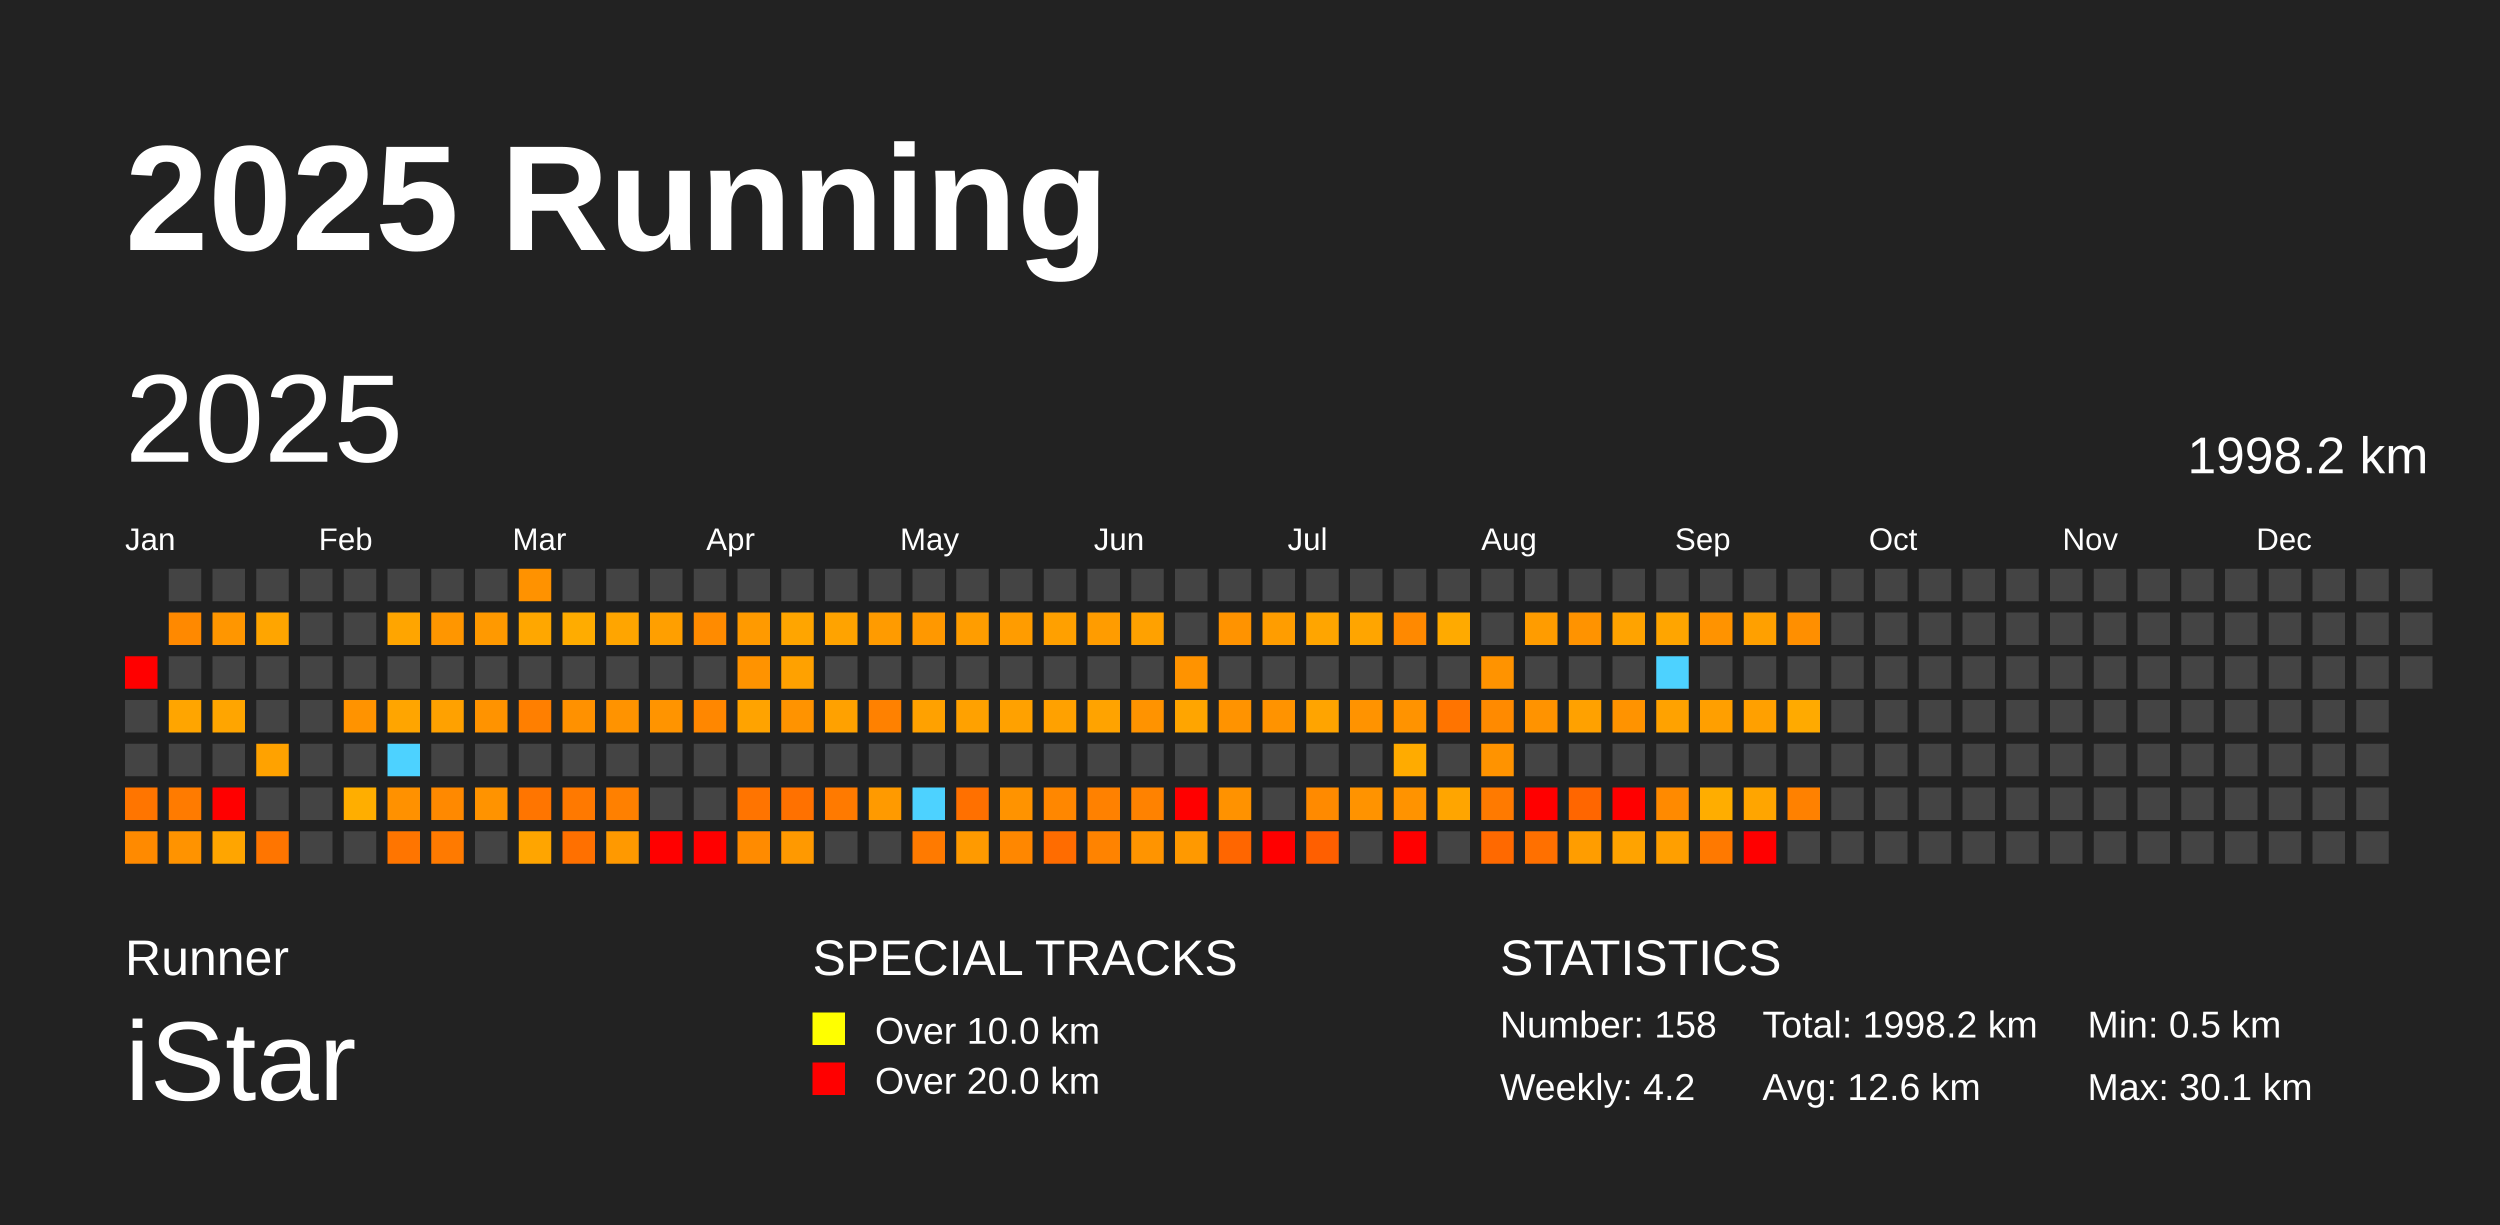
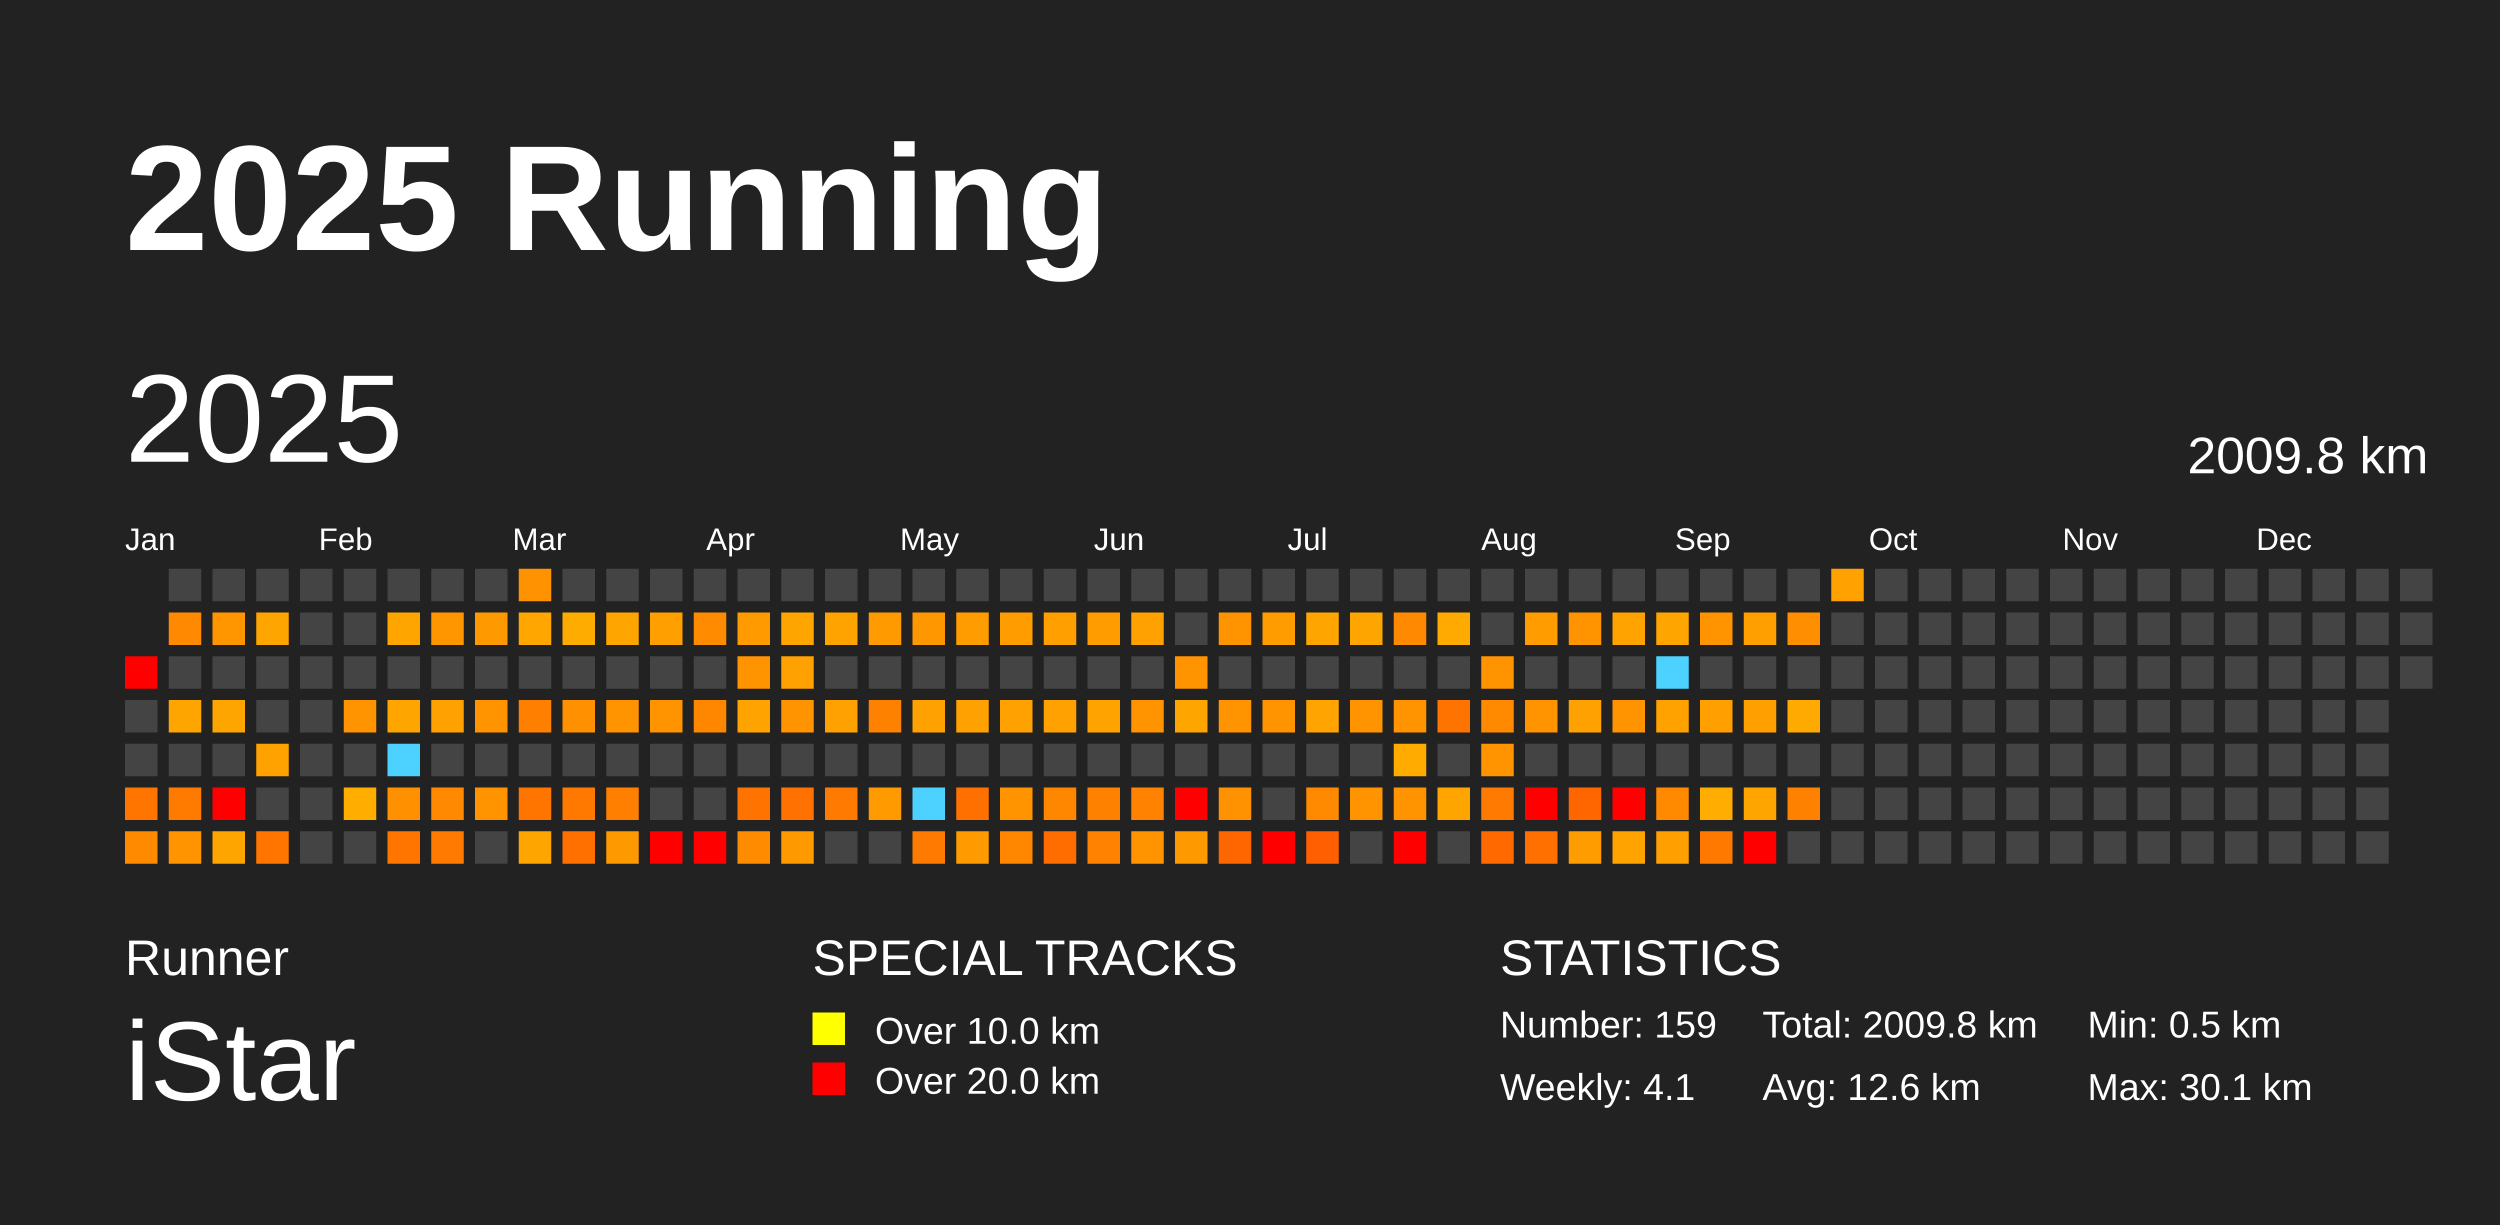
<svg xmlns="http://www.w3.org/2000/svg" baseProfile="full" height="98mm" version="1.1" viewBox="0,0,200,98" width="200mm">
  <defs />
  <rect fill="#222222" height="98" width="200" x="0" y="0" />
  <text fill="#FFFFFF" style="font-size:12px; font-family:Arial; font-weight:bold;" x="10" y="20">2025 Running</text>
  <text fill="#FFFFFF" style="font-size:4px; font-family:Arial" x="10" y="78">Runner</text>
  <text fill="#FFFFFF" style="font-size:9px; font-family:Arial" x="10" y="88">iStar</text>
  <text fill="#FFFFFF" style="font-size:4px; font-family:Arial" x="65" y="78">SPECIAL TRACKS</text>
  <rect fill="yellow" height="2.6" width="2.6" x="65" y="81" />
  <text fill="#FFFFFF" style="font-size:3px; font-family:Arial" x="70" y="83.5">Over 10.0 km</text>
  <rect fill="red" height="2.6" width="2.6" x="65" y="85" />
  <text fill="#FFFFFF" style="font-size:3px; font-family:Arial" x="70" y="87.5">Over 20.0 km</text>
  <text fill="#FFFFFF" style="font-size:4px; font-family:Arial" x="120" y="78">STATISTICS</text>
-   <text fill="#FFFFFF" style="font-size:3px; font-family:Arial" x="120" y="83">Number: 158</text>
-   <text fill="#FFFFFF" style="font-size:3px; font-family:Arial" x="120" y="88">Weekly: 4.2</text>
-   <text fill="#FFFFFF" style="font-size:3px; font-family:Arial" x="141" y="83">Total: 1998.2 km</text>
+   <text fill="#FFFFFF" style="font-size:3px; font-family:Arial" x="120" y="83">Number: 159</text>
+   <text fill="#FFFFFF" style="font-size:3px; font-family:Arial" x="120" y="88">Weekly: 4.1</text>
+   <text fill="#FFFFFF" style="font-size:3px; font-family:Arial" x="141" y="83">Total: 2009.8 km</text>
  <text fill="#FFFFFF" style="font-size:3px; font-family:Arial" x="141" y="88">Avg: 12.6 km</text>
  <text fill="#FFFFFF" style="font-size:3px; font-family:Arial" x="167" y="83">Min: 0.5 km</text>
  <text fill="#FFFFFF" style="font-size:3px; font-family:Arial" x="167" y="88">Max: 30.1 km</text>
  <text dominant-baseline="hanging" fill="#FFFFFF" style="font-size:10.0px; font-family:Arial;" x="10" y="30">2025</text>
-   <text dominant-baseline="hanging" fill="#FFFFFF" style="font-size:4.125px; font-family:Arial;" x="175" y="35">1998.2 km</text>
+   <text dominant-baseline="hanging" fill="#FFFFFF" style="font-size:4.125px; font-family:Arial;" x="175" y="35">2009.8 km</text>
  <text fill="#FFFFFF" style="font-size:2.5px; font-family:Arial" x="10.0" y="44">Jan</text>
  <text fill="#FFFFFF" style="font-size:2.5px; font-family:Arial" x="25.5" y="44">Feb</text>
  <text fill="#FFFFFF" style="font-size:2.5px; font-family:Arial" x="41.0" y="44">Mar</text>
  <text fill="#FFFFFF" style="font-size:2.5px; font-family:Arial" x="56.5" y="44">Apr</text>
  <text fill="#FFFFFF" style="font-size:2.5px; font-family:Arial" x="72.0" y="44">May</text>
  <text fill="#FFFFFF" style="font-size:2.5px; font-family:Arial" x="87.5" y="44">Jun</text>
  <text fill="#FFFFFF" style="font-size:2.5px; font-family:Arial" x="103.0" y="44">Jul</text>
  <text fill="#FFFFFF" style="font-size:2.5px; font-family:Arial" x="118.5" y="44">Aug</text>
  <text fill="#FFFFFF" style="font-size:2.5px; font-family:Arial" x="134.0" y="44">Sep</text>
  <text fill="#FFFFFF" style="font-size:2.5px; font-family:Arial" x="149.5" y="44">Oct</text>
  <text fill="#FFFFFF" style="font-size:2.5px; font-family:Arial" x="165.0" y="44">Nov</text>
  <text fill="#FFFFFF" style="font-size:2.5px; font-family:Arial" x="180.5" y="44">Dec</text>
  <rect fill="red" height="2.6" width="2.6" x="10.0" y="52.5" />
  <rect fill="#444444" height="2.6" width="2.6" x="10.0" y="56.0" />
  <rect fill="#444444" height="2.6" width="2.6" x="10.0" y="59.5" />
  <rect fill="#ff7500" height="2.6" width="2.6" x="10.0" y="63.0" />
  <rect fill="#ff8a00" height="2.6" width="2.6" x="10.0" y="66.5" />
  <rect fill="#444444" height="2.6" width="2.6" x="13.5" y="45.5" />
  <rect fill="#ff8900" height="2.6" width="2.6" x="13.5" y="49.0" />
  <rect fill="#444444" height="2.6" width="2.6" x="13.5" y="52.5" />
  <rect fill="#ffa500" height="2.6" width="2.6" x="13.5" y="56.0" />
  <rect fill="#444444" height="2.6" width="2.6" x="13.5" y="59.5" />
  <rect fill="#ff7b00" height="2.6" width="2.6" x="13.5" y="63.0" />
  <rect fill="#ff9300" height="2.6" width="2.6" x="13.5" y="66.5" />
  <rect fill="#444444" height="2.6" width="2.6" x="17.0" y="45.5" />
  <rect fill="#ff9600" height="2.6" width="2.6" x="17.0" y="49.0" />
  <rect fill="#444444" height="2.6" width="2.6" x="17.0" y="52.5" />
  <rect fill="#ffa500" height="2.6" width="2.6" x="17.0" y="56.0" />
  <rect fill="#444444" height="2.6" width="2.6" x="17.0" y="59.5" />
  <rect fill="red" height="2.6" width="2.6" x="17.0" y="63.0" />
  <rect fill="#ffa500" height="2.6" width="2.6" x="17.0" y="66.5" />
  <rect fill="#444444" height="2.6" width="2.6" x="20.5" y="45.5" />
  <rect fill="#ffa500" height="2.6" width="2.6" x="20.5" y="49.0" />
  <rect fill="#444444" height="2.6" width="2.6" x="20.5" y="52.5" />
  <rect fill="#444444" height="2.6" width="2.6" x="20.5" y="56.0" />
  <rect fill="#ffa200" height="2.6" width="2.6" x="20.5" y="59.5" />
  <rect fill="#444444" height="2.6" width="2.6" x="20.5" y="63.0" />
  <rect fill="#ff7500" height="2.6" width="2.6" x="20.5" y="66.5" />
  <rect fill="#444444" height="2.6" width="2.6" x="24.0" y="45.5" />
  <rect fill="#444444" height="2.6" width="2.6" x="24.0" y="49.0" />
  <rect fill="#444444" height="2.6" width="2.6" x="24.0" y="52.5" />
  <rect fill="#444444" height="2.6" width="2.6" x="24.0" y="56.0" />
  <rect fill="#444444" height="2.6" width="2.6" x="24.0" y="59.5" />
  <rect fill="#444444" height="2.6" width="2.6" x="24.0" y="63.0" />
  <rect fill="#444444" height="2.6" width="2.6" x="24.0" y="66.5" />
  <rect fill="#444444" height="2.6" width="2.6" x="27.5" y="45.5" />
  <rect fill="#444444" height="2.6" width="2.6" x="27.5" y="49.0" />
  <rect fill="#444444" height="2.6" width="2.6" x="27.5" y="52.5" />
  <rect fill="#ff9300" height="2.6" width="2.6" x="27.5" y="56.0" />
  <rect fill="#444444" height="2.6" width="2.6" x="27.5" y="59.5" />
  <rect fill="#ffae00" height="2.6" width="2.6" x="27.5" y="63.0" />
  <rect fill="#444444" height="2.6" width="2.6" x="27.5" y="66.5" />
  <rect fill="#444444" height="2.6" width="2.6" x="31.0" y="45.5" />
  <rect fill="#ffa500" height="2.6" width="2.6" x="31.0" y="49.0" />
  <rect fill="#444444" height="2.6" width="2.6" x="31.0" y="52.5" />
  <rect fill="#ffa500" height="2.6" width="2.6" x="31.0" y="56.0" />
  <rect fill="#4dd2ff" height="2.6" width="2.6" x="31.0" y="59.5" />
  <rect fill="#ff9100" height="2.6" width="2.6" x="31.0" y="63.0" />
  <rect fill="#ff7500" height="2.6" width="2.6" x="31.0" y="66.5" />
  <rect fill="#444444" height="2.6" width="2.6" x="34.5" y="45.5" />
  <rect fill="#ff9600" height="2.6" width="2.6" x="34.5" y="49.0" />
  <rect fill="#444444" height="2.6" width="2.6" x="34.5" y="52.5" />
  <rect fill="#ffa100" height="2.6" width="2.6" x="34.5" y="56.0" />
  <rect fill="#444444" height="2.6" width="2.6" x="34.5" y="59.5" />
  <rect fill="#ff8900" height="2.6" width="2.6" x="34.5" y="63.0" />
  <rect fill="#ff7a00" height="2.6" width="2.6" x="34.5" y="66.5" />
  <rect fill="#444444" height="2.6" width="2.6" x="38.0" y="45.5" />
  <rect fill="#ff9900" height="2.6" width="2.6" x="38.0" y="49.0" />
  <rect fill="#444444" height="2.6" width="2.6" x="38.0" y="52.5" />
  <rect fill="#ff9300" height="2.6" width="2.6" x="38.0" y="56.0" />
  <rect fill="#444444" height="2.6" width="2.6" x="38.0" y="59.5" />
  <rect fill="#ff9300" height="2.6" width="2.6" x="38.0" y="63.0" />
  <rect fill="#444444" height="2.6" width="2.6" x="38.0" y="66.5" />
  <rect fill="#ff9200" height="2.6" width="2.6" x="41.5" y="45.5" />
  <rect fill="#ffa700" height="2.6" width="2.6" x="41.5" y="49.0" />
  <rect fill="#444444" height="2.6" width="2.6" x="41.5" y="52.5" />
  <rect fill="#ff7f00" height="2.6" width="2.6" x="41.5" y="56.0" />
  <rect fill="#444444" height="2.6" width="2.6" x="41.5" y="59.5" />
  <rect fill="#ff7500" height="2.6" width="2.6" x="41.5" y="63.0" />
  <rect fill="#ffa500" height="2.6" width="2.6" x="41.5" y="66.5" />
  <rect fill="#444444" height="2.6" width="2.6" x="45.0" y="45.5" />
  <rect fill="#ffac00" height="2.6" width="2.6" x="45.0" y="49.0" />
  <rect fill="#444444" height="2.6" width="2.6" x="45.0" y="52.5" />
  <rect fill="#ff9100" height="2.6" width="2.6" x="45.0" y="56.0" />
  <rect fill="#444444" height="2.6" width="2.6" x="45.0" y="59.5" />
  <rect fill="#ff7900" height="2.6" width="2.6" x="45.0" y="63.0" />
  <rect fill="#ff7000" height="2.6" width="2.6" x="45.0" y="66.5" />
  <rect fill="#444444" height="2.6" width="2.6" x="48.5" y="45.5" />
  <rect fill="#ffa500" height="2.6" width="2.6" x="48.5" y="49.0" />
  <rect fill="#444444" height="2.6" width="2.6" x="48.5" y="52.5" />
  <rect fill="#ff9300" height="2.6" width="2.6" x="48.5" y="56.0" />
  <rect fill="#444444" height="2.6" width="2.6" x="48.5" y="59.5" />
  <rect fill="#ff8000" height="2.6" width="2.6" x="48.5" y="63.0" />
  <rect fill="#ff9900" height="2.6" width="2.6" x="48.5" y="66.5" />
  <rect fill="#444444" height="2.6" width="2.6" x="52.0" y="45.5" />
  <rect fill="#ff9f00" height="2.6" width="2.6" x="52.0" y="49.0" />
  <rect fill="#444444" height="2.6" width="2.6" x="52.0" y="52.5" />
  <rect fill="#ff9400" height="2.6" width="2.6" x="52.0" y="56.0" />
  <rect fill="#444444" height="2.6" width="2.6" x="52.0" y="59.5" />
  <rect fill="#444444" height="2.6" width="2.6" x="52.0" y="63.0" />
  <rect fill="red" height="2.6" width="2.6" x="52.0" y="66.5" />
  <rect fill="#444444" height="2.6" width="2.6" x="55.5" y="45.5" />
  <rect fill="#ff8b00" height="2.6" width="2.6" x="55.5" y="49.0" />
  <rect fill="#444444" height="2.6" width="2.6" x="55.5" y="52.5" />
  <rect fill="#ff8700" height="2.6" width="2.6" x="55.5" y="56.0" />
  <rect fill="#444444" height="2.6" width="2.6" x="55.5" y="59.5" />
  <rect fill="#444444" height="2.6" width="2.6" x="55.5" y="63.0" />
  <rect fill="red" height="2.6" width="2.6" x="55.5" y="66.5" />
  <rect fill="#444444" height="2.6" width="2.6" x="59.0" y="45.5" />
  <rect fill="#ff9a00" height="2.6" width="2.6" x="59.0" y="49.0" />
  <rect fill="#ff9300" height="2.6" width="2.6" x="59.0" y="52.5" />
  <rect fill="#ffa300" height="2.6" width="2.6" x="59.0" y="56.0" />
  <rect fill="#444444" height="2.6" width="2.6" x="59.0" y="59.5" />
  <rect fill="#ff7400" height="2.6" width="2.6" x="59.0" y="63.0" />
  <rect fill="#ff8b00" height="2.6" width="2.6" x="59.0" y="66.5" />
  <rect fill="#444444" height="2.6" width="2.6" x="62.5" y="45.5" />
  <rect fill="#ffa500" height="2.6" width="2.6" x="62.5" y="49.0" />
  <rect fill="#ffa100" height="2.6" width="2.6" x="62.5" y="52.5" />
  <rect fill="#ff9300" height="2.6" width="2.6" x="62.5" y="56.0" />
  <rect fill="#444444" height="2.6" width="2.6" x="62.5" y="59.5" />
  <rect fill="#ff7100" height="2.6" width="2.6" x="62.5" y="63.0" />
  <rect fill="#ff9900" height="2.6" width="2.6" x="62.5" y="66.5" />
  <rect fill="#444444" height="2.6" width="2.6" x="66.0" y="45.5" />
  <rect fill="#ffa300" height="2.6" width="2.6" x="66.0" y="49.0" />
  <rect fill="#444444" height="2.6" width="2.6" x="66.0" y="52.5" />
  <rect fill="#ffa100" height="2.6" width="2.6" x="66.0" y="56.0" />
  <rect fill="#444444" height="2.6" width="2.6" x="66.0" y="59.5" />
  <rect fill="#ff7a00" height="2.6" width="2.6" x="66.0" y="63.0" />
  <rect fill="#444444" height="2.6" width="2.6" x="66.0" y="66.5" />
  <rect fill="#444444" height="2.6" width="2.6" x="69.5" y="45.5" />
  <rect fill="#ff9b00" height="2.6" width="2.6" x="69.5" y="49.0" />
  <rect fill="#444444" height="2.6" width="2.6" x="69.5" y="52.5" />
  <rect fill="#ff8100" height="2.6" width="2.6" x="69.5" y="56.0" />
  <rect fill="#444444" height="2.6" width="2.6" x="69.5" y="59.5" />
  <rect fill="#ff9a00" height="2.6" width="2.6" x="69.5" y="63.0" />
  <rect fill="#444444" height="2.6" width="2.6" x="69.5" y="66.5" />
  <rect fill="#444444" height="2.6" width="2.6" x="73.0" y="45.5" />
  <rect fill="#ff9800" height="2.6" width="2.6" x="73.0" y="49.0" />
  <rect fill="#444444" height="2.6" width="2.6" x="73.0" y="52.5" />
  <rect fill="#ffa100" height="2.6" width="2.6" x="73.0" y="56.0" />
  <rect fill="#444444" height="2.6" width="2.6" x="73.0" y="59.5" />
  <rect fill="#4dd2ff" height="2.6" width="2.6" x="73.0" y="63.0" />
  <rect fill="#ff7a00" height="2.6" width="2.6" x="73.0" y="66.5" />
  <rect fill="#444444" height="2.6" width="2.6" x="76.5" y="45.5" />
  <rect fill="#ff9d00" height="2.6" width="2.6" x="76.5" y="49.0" />
  <rect fill="#444444" height="2.6" width="2.6" x="76.5" y="52.5" />
  <rect fill="#ffa100" height="2.6" width="2.6" x="76.5" y="56.0" />
  <rect fill="#444444" height="2.6" width="2.6" x="76.5" y="59.5" />
  <rect fill="#ff7000" height="2.6" width="2.6" x="76.5" y="63.0" />
  <rect fill="#ff9a00" height="2.6" width="2.6" x="76.5" y="66.5" />
  <rect fill="#444444" height="2.6" width="2.6" x="80.0" y="45.5" />
  <rect fill="#ff9c00" height="2.6" width="2.6" x="80.0" y="49.0" />
  <rect fill="#444444" height="2.6" width="2.6" x="80.0" y="52.5" />
  <rect fill="#ffa100" height="2.6" width="2.6" x="80.0" y="56.0" />
  <rect fill="#444444" height="2.6" width="2.6" x="80.0" y="59.5" />
  <rect fill="#ff9300" height="2.6" width="2.6" x="80.0" y="63.0" />
  <rect fill="#ff8700" height="2.6" width="2.6" x="80.0" y="66.5" />
  <rect fill="#444444" height="2.6" width="2.6" x="83.5" y="45.5" />
  <rect fill="#ffa000" height="2.6" width="2.6" x="83.5" y="49.0" />
  <rect fill="#444444" height="2.6" width="2.6" x="83.5" y="52.5" />
  <rect fill="#ffa100" height="2.6" width="2.6" x="83.5" y="56.0" />
  <rect fill="#444444" height="2.6" width="2.6" x="83.5" y="59.5" />
  <rect fill="#ff8700" height="2.6" width="2.6" x="83.5" y="63.0" />
  <rect fill="#ff6c00" height="2.6" width="2.6" x="83.5" y="66.5" />
  <rect fill="#444444" height="2.6" width="2.6" x="87.0" y="45.5" />
  <rect fill="#ff9c00" height="2.6" width="2.6" x="87.0" y="49.0" />
  <rect fill="#444444" height="2.6" width="2.6" x="87.0" y="52.5" />
  <rect fill="#ffa300" height="2.6" width="2.6" x="87.0" y="56.0" />
  <rect fill="#444444" height="2.6" width="2.6" x="87.0" y="59.5" />
  <rect fill="#ff8100" height="2.6" width="2.6" x="87.0" y="63.0" />
  <rect fill="#ff8300" height="2.6" width="2.6" x="87.0" y="66.5" />
  <rect fill="#444444" height="2.6" width="2.6" x="90.5" y="45.5" />
  <rect fill="#ffa100" height="2.6" width="2.6" x="90.5" y="49.0" />
  <rect fill="#444444" height="2.6" width="2.6" x="90.5" y="52.5" />
  <rect fill="#ff9300" height="2.6" width="2.6" x="90.5" y="56.0" />
  <rect fill="#444444" height="2.6" width="2.6" x="90.5" y="59.5" />
  <rect fill="#ff8200" height="2.6" width="2.6" x="90.5" y="63.0" />
  <rect fill="#ff9400" height="2.6" width="2.6" x="90.5" y="66.5" />
  <rect fill="#444444" height="2.6" width="2.6" x="94.0" y="45.5" />
  <rect fill="#444444" height="2.6" width="2.6" x="94.0" y="49.0" />
  <rect fill="#ff9300" height="2.6" width="2.6" x="94.0" y="52.5" />
  <rect fill="#ffa500" height="2.6" width="2.6" x="94.0" y="56.0" />
  <rect fill="#444444" height="2.6" width="2.6" x="94.0" y="59.5" />
  <rect fill="red" height="2.6" width="2.6" x="94.0" y="63.0" />
  <rect fill="#ff9900" height="2.6" width="2.6" x="94.0" y="66.5" />
  <rect fill="#444444" height="2.6" width="2.6" x="97.5" y="45.5" />
  <rect fill="#ff9300" height="2.6" width="2.6" x="97.5" y="49.0" />
  <rect fill="#444444" height="2.6" width="2.6" x="97.5" y="52.5" />
  <rect fill="#ff9300" height="2.6" width="2.6" x="97.5" y="56.0" />
  <rect fill="#444444" height="2.6" width="2.6" x="97.5" y="59.5" />
  <rect fill="#ff9200" height="2.6" width="2.6" x="97.5" y="63.0" />
  <rect fill="#ff6600" height="2.6" width="2.6" x="97.5" y="66.5" />
  <rect fill="#444444" height="2.6" width="2.6" x="101.0" y="45.5" />
  <rect fill="#ff9d00" height="2.6" width="2.6" x="101.0" y="49.0" />
  <rect fill="#444444" height="2.6" width="2.6" x="101.0" y="52.5" />
  <rect fill="#ff9300" height="2.6" width="2.6" x="101.0" y="56.0" />
  <rect fill="#444444" height="2.6" width="2.6" x="101.0" y="59.5" />
  <rect fill="#444444" height="2.6" width="2.6" x="101.0" y="63.0" />
  <rect fill="red" height="2.6" width="2.6" x="101.0" y="66.5" />
  <rect fill="#444444" height="2.6" width="2.6" x="104.5" y="45.5" />
  <rect fill="#ffa500" height="2.6" width="2.6" x="104.5" y="49.0" />
  <rect fill="#444444" height="2.6" width="2.6" x="104.5" y="52.5" />
  <rect fill="#ffa400" height="2.6" width="2.6" x="104.5" y="56.0" />
  <rect fill="#444444" height="2.6" width="2.6" x="104.5" y="59.5" />
  <rect fill="#ff8a00" height="2.6" width="2.6" x="104.5" y="63.0" />
  <rect fill="#ff5f00" height="2.6" width="2.6" x="104.5" y="66.5" />
  <rect fill="#444444" height="2.6" width="2.6" x="108.0" y="45.5" />
  <rect fill="#ffa500" height="2.6" width="2.6" x="108.0" y="49.0" />
  <rect fill="#444444" height="2.6" width="2.6" x="108.0" y="52.5" />
  <rect fill="#ff9300" height="2.6" width="2.6" x="108.0" y="56.0" />
  <rect fill="#444444" height="2.6" width="2.6" x="108.0" y="59.5" />
  <rect fill="#ff9300" height="2.6" width="2.6" x="108.0" y="63.0" />
  <rect fill="#444444" height="2.6" width="2.6" x="108.0" y="66.5" />
  <rect fill="#444444" height="2.6" width="2.6" x="111.5" y="45.5" />
  <rect fill="#ff8900" height="2.6" width="2.6" x="111.5" y="49.0" />
  <rect fill="#444444" height="2.6" width="2.6" x="111.5" y="52.5" />
  <rect fill="#ff9300" height="2.6" width="2.6" x="111.5" y="56.0" />
  <rect fill="#ffab00" height="2.6" width="2.6" x="111.5" y="59.5" />
  <rect fill="#ff9300" height="2.6" width="2.6" x="111.5" y="63.0" />
  <rect fill="red" height="2.6" width="2.6" x="111.5" y="66.5" />
  <rect fill="#444444" height="2.6" width="2.6" x="115.0" y="45.5" />
  <rect fill="#ffaa00" height="2.6" width="2.6" x="115.0" y="49.0" />
  <rect fill="#444444" height="2.6" width="2.6" x="115.0" y="52.5" />
  <rect fill="#ff7400" height="2.6" width="2.6" x="115.0" y="56.0" />
  <rect fill="#444444" height="2.6" width="2.6" x="115.0" y="59.5" />
  <rect fill="#ffa500" height="2.6" width="2.6" x="115.0" y="63.0" />
  <rect fill="#444444" height="2.6" width="2.6" x="115.0" y="66.5" />
  <rect fill="#444444" height="2.6" width="2.6" x="118.5" y="45.5" />
  <rect fill="#444444" height="2.6" width="2.6" x="118.5" y="49.0" />
  <rect fill="#ff9300" height="2.6" width="2.6" x="118.5" y="52.5" />
  <rect fill="#ff8a00" height="2.6" width="2.6" x="118.5" y="56.0" />
  <rect fill="#ff9300" height="2.6" width="2.6" x="118.5" y="59.5" />
  <rect fill="#ff7a00" height="2.6" width="2.6" x="118.5" y="63.0" />
  <rect fill="#ff6900" height="2.6" width="2.6" x="118.5" y="66.5" />
  <rect fill="#444444" height="2.6" width="2.6" x="122.0" y="45.5" />
  <rect fill="#ff9c00" height="2.6" width="2.6" x="122.0" y="49.0" />
  <rect fill="#444444" height="2.6" width="2.6" x="122.0" y="52.5" />
  <rect fill="#ff9300" height="2.6" width="2.6" x="122.0" y="56.0" />
  <rect fill="#444444" height="2.6" width="2.6" x="122.0" y="59.5" />
  <rect fill="red" height="2.6" width="2.6" x="122.0" y="63.0" />
  <rect fill="#ff7000" height="2.6" width="2.6" x="122.0" y="66.5" />
  <rect fill="#444444" height="2.6" width="2.6" x="125.5" y="45.5" />
  <rect fill="#ff9300" height="2.6" width="2.6" x="125.5" y="49.0" />
  <rect fill="#444444" height="2.6" width="2.6" x="125.5" y="52.5" />
  <rect fill="#ffa100" height="2.6" width="2.6" x="125.5" y="56.0" />
  <rect fill="#444444" height="2.6" width="2.6" x="125.5" y="59.5" />
  <rect fill="#ff6600" height="2.6" width="2.6" x="125.5" y="63.0" />
  <rect fill="#ff9d00" height="2.6" width="2.6" x="125.5" y="66.5" />
  <rect fill="#444444" height="2.6" width="2.6" x="129.0" y="45.5" />
  <rect fill="#ffa300" height="2.6" width="2.6" x="129.0" y="49.0" />
  <rect fill="#444444" height="2.6" width="2.6" x="129.0" y="52.5" />
  <rect fill="#ff9300" height="2.6" width="2.6" x="129.0" y="56.0" />
  <rect fill="#444444" height="2.6" width="2.6" x="129.0" y="59.5" />
  <rect fill="red" height="2.6" width="2.6" x="129.0" y="63.0" />
  <rect fill="#ffa300" height="2.6" width="2.6" x="129.0" y="66.5" />
  <rect fill="#444444" height="2.6" width="2.6" x="132.5" y="45.5" />
  <rect fill="#ffa500" height="2.6" width="2.6" x="132.5" y="49.0" />
  <rect fill="#4dd2ff" height="2.6" width="2.6" x="132.5" y="52.5" />
  <rect fill="#ffa200" height="2.6" width="2.6" x="132.5" y="56.0" />
  <rect fill="#444444" height="2.6" width="2.6" x="132.5" y="59.5" />
  <rect fill="#ff8a00" height="2.6" width="2.6" x="132.5" y="63.0" />
  <rect fill="#ff9f00" height="2.6" width="2.6" x="132.5" y="66.5" />
  <rect fill="#444444" height="2.6" width="2.6" x="136.0" y="45.5" />
  <rect fill="#ff9300" height="2.6" width="2.6" x="136.0" y="49.0" />
  <rect fill="#444444" height="2.6" width="2.6" x="136.0" y="52.5" />
  <rect fill="#ff9f00" height="2.6" width="2.6" x="136.0" y="56.0" />
  <rect fill="#444444" height="2.6" width="2.6" x="136.0" y="59.5" />
  <rect fill="#ffad00" height="2.6" width="2.6" x="136.0" y="63.0" />
  <rect fill="#ff7900" height="2.6" width="2.6" x="136.0" y="66.5" />
  <rect fill="#444444" height="2.6" width="2.6" x="139.5" y="45.5" />
  <rect fill="#ffa000" height="2.6" width="2.6" x="139.5" y="49.0" />
  <rect fill="#444444" height="2.6" width="2.6" x="139.5" y="52.5" />
  <rect fill="#ffa000" height="2.6" width="2.6" x="139.5" y="56.0" />
  <rect fill="#444444" height="2.6" width="2.6" x="139.5" y="59.5" />
  <rect fill="#ffa500" height="2.6" width="2.6" x="139.5" y="63.0" />
  <rect fill="red" height="2.6" width="2.6" x="139.5" y="66.5" />
  <rect fill="#444444" height="2.6" width="2.6" x="143.0" y="45.5" />
  <rect fill="#ff8f00" height="2.6" width="2.6" x="143.0" y="49.0" />
  <rect fill="#444444" height="2.6" width="2.6" x="143.0" y="52.5" />
  <rect fill="#ffaa00" height="2.6" width="2.6" x="143.0" y="56.0" />
  <rect fill="#444444" height="2.6" width="2.6" x="143.0" y="59.5" />
  <rect fill="#ff8100" height="2.6" width="2.6" x="143.0" y="63.0" />
  <rect fill="#444444" height="2.6" width="2.6" x="143.0" y="66.5" />
-   <rect fill="#444444" height="2.6" width="2.6" x="146.5" y="45.5" />
+   <rect fill="#ffa100" height="2.6" width="2.6" x="146.5" y="45.5" />
  <rect fill="#444444" height="2.6" width="2.6" x="146.5" y="49.0" />
  <rect fill="#444444" height="2.6" width="2.6" x="146.5" y="52.5" />
  <rect fill="#444444" height="2.6" width="2.6" x="146.5" y="56.0" />
  <rect fill="#444444" height="2.6" width="2.6" x="146.5" y="59.5" />
  <rect fill="#444444" height="2.6" width="2.6" x="146.5" y="63.0" />
  <rect fill="#444444" height="2.6" width="2.6" x="146.5" y="66.5" />
  <rect fill="#444444" height="2.6" width="2.6" x="150.0" y="45.5" />
  <rect fill="#444444" height="2.6" width="2.6" x="150.0" y="49.0" />
  <rect fill="#444444" height="2.6" width="2.6" x="150.0" y="52.5" />
  <rect fill="#444444" height="2.6" width="2.6" x="150.0" y="56.0" />
  <rect fill="#444444" height="2.6" width="2.6" x="150.0" y="59.5" />
  <rect fill="#444444" height="2.6" width="2.6" x="150.0" y="63.0" />
  <rect fill="#444444" height="2.6" width="2.6" x="150.0" y="66.5" />
  <rect fill="#444444" height="2.6" width="2.6" x="153.5" y="45.5" />
  <rect fill="#444444" height="2.6" width="2.6" x="153.5" y="49.0" />
  <rect fill="#444444" height="2.6" width="2.6" x="153.5" y="52.5" />
  <rect fill="#444444" height="2.6" width="2.6" x="153.5" y="56.0" />
  <rect fill="#444444" height="2.6" width="2.6" x="153.5" y="59.5" />
  <rect fill="#444444" height="2.6" width="2.6" x="153.5" y="63.0" />
  <rect fill="#444444" height="2.6" width="2.6" x="153.5" y="66.5" />
  <rect fill="#444444" height="2.6" width="2.6" x="157.0" y="45.5" />
  <rect fill="#444444" height="2.6" width="2.6" x="157.0" y="49.0" />
  <rect fill="#444444" height="2.6" width="2.6" x="157.0" y="52.5" />
  <rect fill="#444444" height="2.6" width="2.6" x="157.0" y="56.0" />
  <rect fill="#444444" height="2.6" width="2.6" x="157.0" y="59.5" />
  <rect fill="#444444" height="2.6" width="2.6" x="157.0" y="63.0" />
  <rect fill="#444444" height="2.6" width="2.6" x="157.0" y="66.5" />
  <rect fill="#444444" height="2.6" width="2.6" x="160.5" y="45.5" />
  <rect fill="#444444" height="2.6" width="2.6" x="160.5" y="49.0" />
  <rect fill="#444444" height="2.6" width="2.6" x="160.5" y="52.5" />
  <rect fill="#444444" height="2.6" width="2.6" x="160.5" y="56.0" />
  <rect fill="#444444" height="2.6" width="2.6" x="160.5" y="59.5" />
  <rect fill="#444444" height="2.6" width="2.6" x="160.5" y="63.0" />
  <rect fill="#444444" height="2.6" width="2.6" x="160.5" y="66.5" />
  <rect fill="#444444" height="2.6" width="2.6" x="164.0" y="45.5" />
  <rect fill="#444444" height="2.6" width="2.6" x="164.0" y="49.0" />
  <rect fill="#444444" height="2.6" width="2.6" x="164.0" y="52.5" />
  <rect fill="#444444" height="2.6" width="2.6" x="164.0" y="56.0" />
  <rect fill="#444444" height="2.6" width="2.6" x="164.0" y="59.5" />
  <rect fill="#444444" height="2.6" width="2.6" x="164.0" y="63.0" />
  <rect fill="#444444" height="2.6" width="2.6" x="164.0" y="66.5" />
  <rect fill="#444444" height="2.6" width="2.6" x="167.5" y="45.5" />
  <rect fill="#444444" height="2.6" width="2.6" x="167.5" y="49.0" />
  <rect fill="#444444" height="2.6" width="2.6" x="167.5" y="52.5" />
  <rect fill="#444444" height="2.6" width="2.6" x="167.5" y="56.0" />
  <rect fill="#444444" height="2.6" width="2.6" x="167.5" y="59.5" />
  <rect fill="#444444" height="2.6" width="2.6" x="167.5" y="63.0" />
  <rect fill="#444444" height="2.6" width="2.6" x="167.5" y="66.5" />
  <rect fill="#444444" height="2.6" width="2.6" x="171.0" y="45.5" />
  <rect fill="#444444" height="2.6" width="2.6" x="171.0" y="49.0" />
  <rect fill="#444444" height="2.6" width="2.6" x="171.0" y="52.5" />
  <rect fill="#444444" height="2.6" width="2.6" x="171.0" y="56.0" />
  <rect fill="#444444" height="2.6" width="2.6" x="171.0" y="59.5" />
  <rect fill="#444444" height="2.6" width="2.6" x="171.0" y="63.0" />
  <rect fill="#444444" height="2.6" width="2.6" x="171.0" y="66.5" />
  <rect fill="#444444" height="2.6" width="2.6" x="174.5" y="45.5" />
  <rect fill="#444444" height="2.6" width="2.6" x="174.5" y="49.0" />
  <rect fill="#444444" height="2.6" width="2.6" x="174.5" y="52.5" />
  <rect fill="#444444" height="2.6" width="2.6" x="174.5" y="56.0" />
  <rect fill="#444444" height="2.6" width="2.6" x="174.5" y="59.5" />
  <rect fill="#444444" height="2.6" width="2.6" x="174.5" y="63.0" />
  <rect fill="#444444" height="2.6" width="2.6" x="174.5" y="66.5" />
  <rect fill="#444444" height="2.6" width="2.6" x="178.0" y="45.5" />
  <rect fill="#444444" height="2.6" width="2.6" x="178.0" y="49.0" />
  <rect fill="#444444" height="2.6" width="2.6" x="178.0" y="52.5" />
  <rect fill="#444444" height="2.6" width="2.6" x="178.0" y="56.0" />
  <rect fill="#444444" height="2.6" width="2.6" x="178.0" y="59.5" />
  <rect fill="#444444" height="2.6" width="2.6" x="178.0" y="63.0" />
  <rect fill="#444444" height="2.6" width="2.6" x="178.0" y="66.5" />
  <rect fill="#444444" height="2.6" width="2.6" x="181.5" y="45.5" />
  <rect fill="#444444" height="2.6" width="2.6" x="181.5" y="49.0" />
  <rect fill="#444444" height="2.6" width="2.6" x="181.5" y="52.5" />
  <rect fill="#444444" height="2.6" width="2.6" x="181.5" y="56.0" />
  <rect fill="#444444" height="2.6" width="2.6" x="181.5" y="59.5" />
  <rect fill="#444444" height="2.6" width="2.6" x="181.5" y="63.0" />
  <rect fill="#444444" height="2.6" width="2.6" x="181.5" y="66.5" />
  <rect fill="#444444" height="2.6" width="2.6" x="185.0" y="45.5" />
  <rect fill="#444444" height="2.6" width="2.6" x="185.0" y="49.0" />
  <rect fill="#444444" height="2.6" width="2.6" x="185.0" y="52.5" />
  <rect fill="#444444" height="2.6" width="2.6" x="185.0" y="56.0" />
  <rect fill="#444444" height="2.6" width="2.6" x="185.0" y="59.5" />
  <rect fill="#444444" height="2.6" width="2.6" x="185.0" y="63.0" />
  <rect fill="#444444" height="2.6" width="2.6" x="185.0" y="66.5" />
  <rect fill="#444444" height="2.6" width="2.6" x="188.5" y="45.5" />
  <rect fill="#444444" height="2.6" width="2.6" x="188.5" y="49.0" />
  <rect fill="#444444" height="2.6" width="2.6" x="188.5" y="52.5" />
  <rect fill="#444444" height="2.6" width="2.6" x="188.5" y="56.0" />
  <rect fill="#444444" height="2.6" width="2.6" x="188.5" y="59.5" />
  <rect fill="#444444" height="2.6" width="2.6" x="188.5" y="63.0" />
  <rect fill="#444444" height="2.6" width="2.6" x="188.5" y="66.5" />
  <rect fill="#444444" height="2.6" width="2.6" x="192.0" y="45.5" />
  <rect fill="#444444" height="2.6" width="2.6" x="192.0" y="49.0" />
  <rect fill="#444444" height="2.6" width="2.6" x="192.0" y="52.5" />
</svg>
